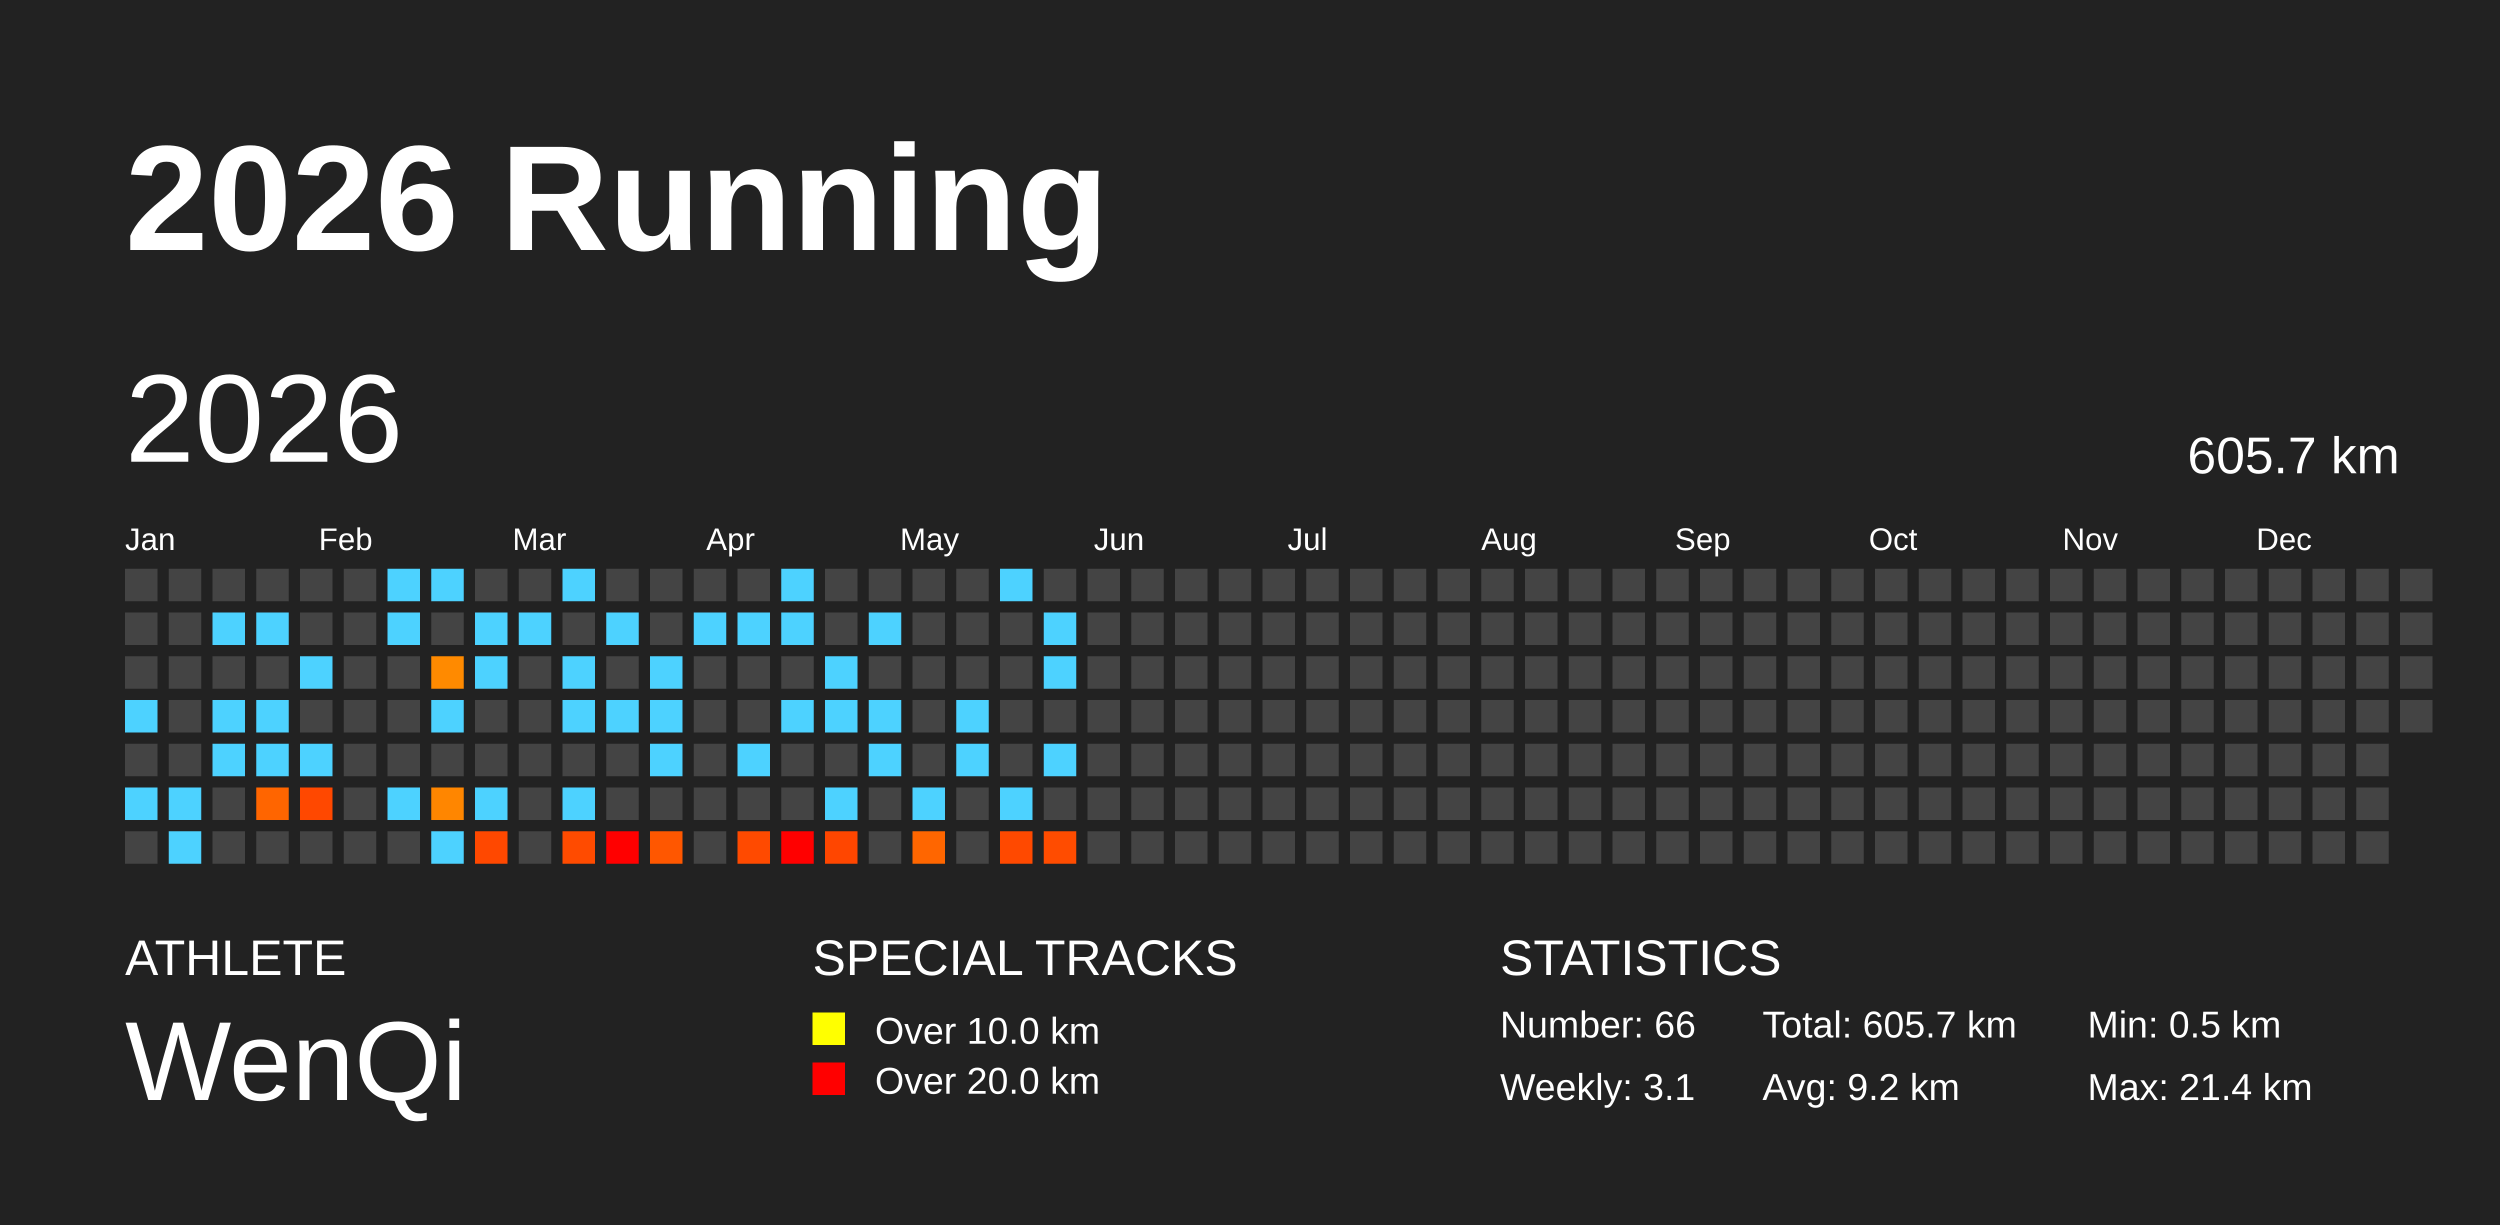
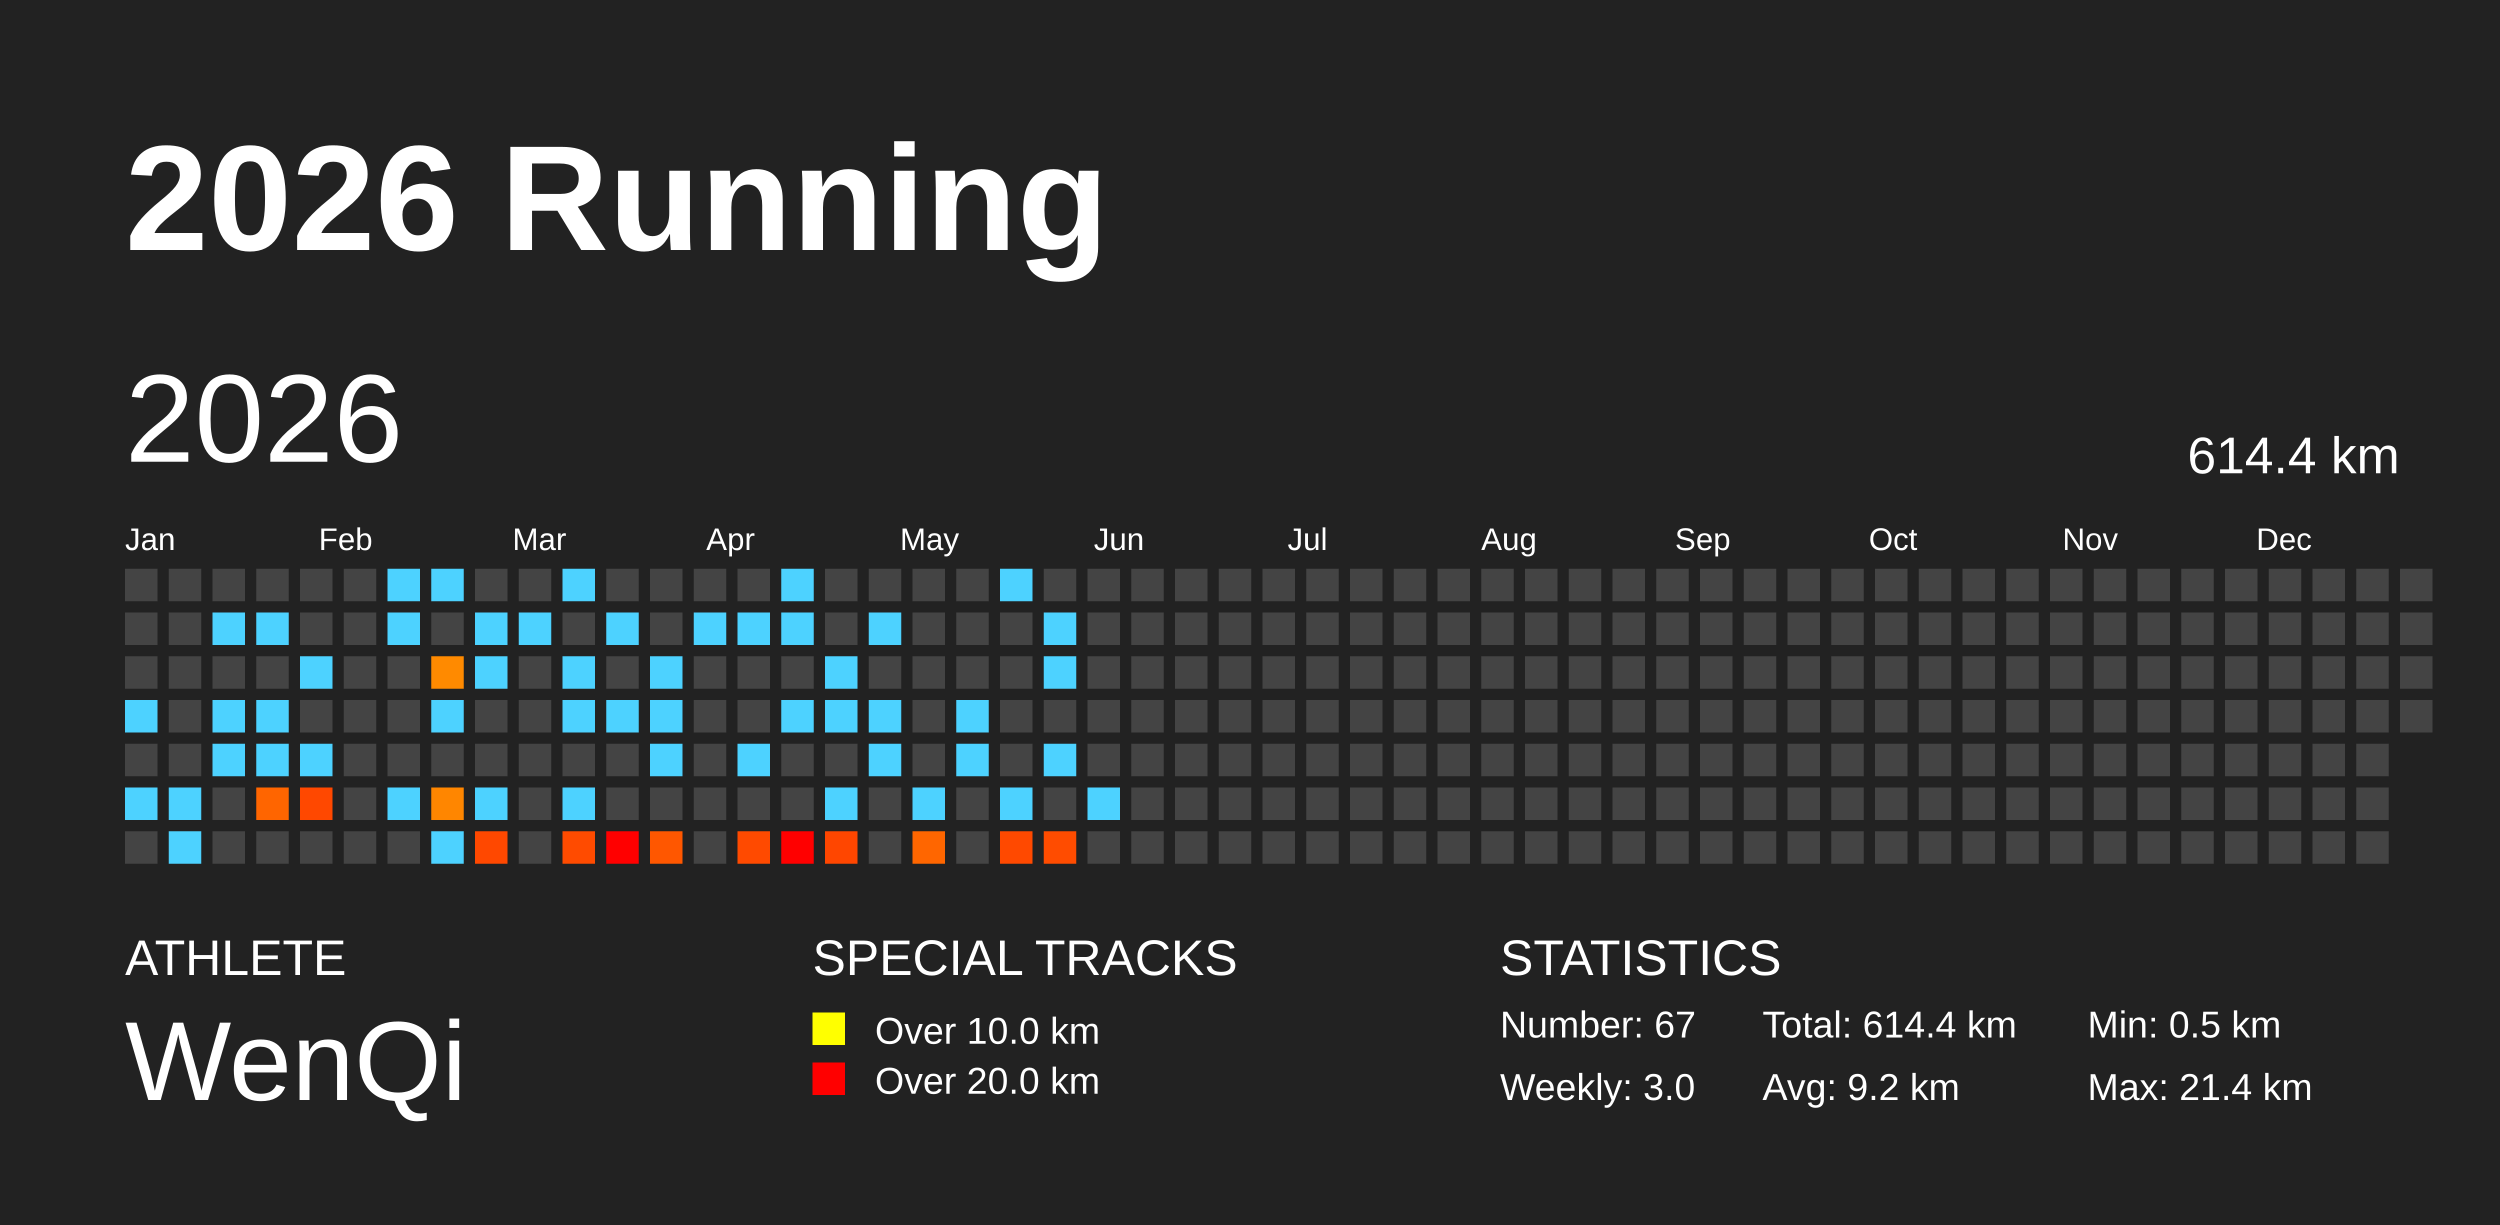
<svg xmlns="http://www.w3.org/2000/svg" baseProfile="full" height="98mm" version="1.1" viewBox="0,0,200,98" width="200mm">
  <defs />
  <rect fill="#222222" height="98" width="200" x="0" y="0" />
  <text fill="#FFFFFF" style="font-size:12px; font-family:Arial; font-weight:bold;" x="10" y="20">2026 Running</text>
  <text fill="#FFFFFF" style="font-size:4px; font-family:Arial" x="10" y="78">ATHLETE</text>
  <text fill="#FFFFFF" style="font-size:9px; font-family:Arial" x="10" y="88">WenQi</text>
  <text fill="#FFFFFF" style="font-size:4px; font-family:Arial" x="65" y="78">SPECIAL TRACKS</text>
  <rect fill="yellow" height="2.6" width="2.6" x="65" y="81" />
  <text fill="#FFFFFF" style="font-size:3px; font-family:Arial" x="70" y="83.5">Over 10.0 km</text>
  <rect fill="red" height="2.6" width="2.6" x="65" y="85" />
  <text fill="#FFFFFF" style="font-size:3px; font-family:Arial" x="70" y="87.5">Over 20.0 km</text>
  <text fill="#FFFFFF" style="font-size:4px; font-family:Arial" x="120" y="78">STATISTICS</text>
-   <text fill="#FFFFFF" style="font-size:3px; font-family:Arial" x="120" y="83">Number: 66</text>
-   <text fill="#FFFFFF" style="font-size:3px; font-family:Arial" x="120" y="88">Weekly: 3.1</text>
-   <text fill="#FFFFFF" style="font-size:3px; font-family:Arial" x="141" y="83">Total: 605.7 km</text>
+   <text fill="#FFFFFF" style="font-size:3px; font-family:Arial" x="120" y="83">Number: 67</text>
+   <text fill="#FFFFFF" style="font-size:3px; font-family:Arial" x="120" y="88">Weekly: 3.0</text>
+   <text fill="#FFFFFF" style="font-size:3px; font-family:Arial" x="141" y="83">Total: 614.4 km</text>
  <text fill="#FFFFFF" style="font-size:3px; font-family:Arial" x="141" y="88">Avg: 9.2 km</text>
  <text fill="#FFFFFF" style="font-size:3px; font-family:Arial" x="167" y="83">Min: 0.5 km</text>
  <text fill="#FFFFFF" style="font-size:3px; font-family:Arial" x="167" y="88">Max: 21.4 km</text>
  <text dominant-baseline="hanging" fill="#FFFFFF" style="font-size:10.0px; font-family:Arial;" x="10" y="30">2026</text>
-   <text dominant-baseline="hanging" fill="#FFFFFF" style="font-size:4.125px; font-family:Arial;" x="175" y="35">605.7 km</text>
+   <text dominant-baseline="hanging" fill="#FFFFFF" style="font-size:4.125px; font-family:Arial;" x="175" y="35">614.4 km</text>
  <text fill="#FFFFFF" style="font-size:2.5px; font-family:Arial" x="10.0" y="44">Jan</text>
  <text fill="#FFFFFF" style="font-size:2.5px; font-family:Arial" x="25.5" y="44">Feb</text>
  <text fill="#FFFFFF" style="font-size:2.5px; font-family:Arial" x="41.0" y="44">Mar</text>
  <text fill="#FFFFFF" style="font-size:2.5px; font-family:Arial" x="56.5" y="44">Apr</text>
  <text fill="#FFFFFF" style="font-size:2.5px; font-family:Arial" x="72.0" y="44">May</text>
  <text fill="#FFFFFF" style="font-size:2.5px; font-family:Arial" x="87.5" y="44">Jun</text>
  <text fill="#FFFFFF" style="font-size:2.5px; font-family:Arial" x="103.0" y="44">Jul</text>
  <text fill="#FFFFFF" style="font-size:2.5px; font-family:Arial" x="118.5" y="44">Aug</text>
  <text fill="#FFFFFF" style="font-size:2.5px; font-family:Arial" x="134.0" y="44">Sep</text>
  <text fill="#FFFFFF" style="font-size:2.5px; font-family:Arial" x="149.5" y="44">Oct</text>
  <text fill="#FFFFFF" style="font-size:2.5px; font-family:Arial" x="165.0" y="44">Nov</text>
  <text fill="#FFFFFF" style="font-size:2.5px; font-family:Arial" x="180.5" y="44">Dec</text>
  <rect fill="#444444" height="2.6" width="2.6" x="10.0" y="45.5" />
  <rect fill="#444444" height="2.6" width="2.6" x="10.0" y="49.0" />
  <rect fill="#444444" height="2.6" width="2.6" x="10.0" y="52.5" />
  <rect fill="#4dd2ff" height="2.6" width="2.6" x="10.0" y="56.0" />
  <rect fill="#444444" height="2.6" width="2.6" x="10.0" y="59.5" />
  <rect fill="#4dd2ff" height="2.6" width="2.6" x="10.0" y="63.0" />
  <rect fill="#444444" height="2.6" width="2.6" x="10.0" y="66.5" />
  <rect fill="#444444" height="2.6" width="2.6" x="13.5" y="45.5" />
  <rect fill="#444444" height="2.6" width="2.6" x="13.5" y="49.0" />
  <rect fill="#444444" height="2.6" width="2.6" x="13.5" y="52.5" />
  <rect fill="#444444" height="2.6" width="2.6" x="13.5" y="56.0" />
  <rect fill="#444444" height="2.6" width="2.6" x="13.5" y="59.5" />
  <rect fill="#4dd2ff" height="2.6" width="2.6" x="13.5" y="63.0" />
  <rect fill="#4dd2ff" height="2.6" width="2.6" x="13.5" y="66.5" />
  <rect fill="#444444" height="2.6" width="2.6" x="17.0" y="45.5" />
  <rect fill="#4dd2ff" height="2.6" width="2.6" x="17.0" y="49.0" />
  <rect fill="#444444" height="2.6" width="2.6" x="17.0" y="52.5" />
  <rect fill="#4dd2ff" height="2.6" width="2.6" x="17.0" y="56.0" />
  <rect fill="#4dd2ff" height="2.6" width="2.6" x="17.0" y="59.5" />
  <rect fill="#444444" height="2.6" width="2.6" x="17.0" y="63.0" />
  <rect fill="#444444" height="2.6" width="2.6" x="17.0" y="66.5" />
  <rect fill="#444444" height="2.6" width="2.6" x="20.5" y="45.5" />
  <rect fill="#4dd2ff" height="2.6" width="2.6" x="20.5" y="49.0" />
  <rect fill="#444444" height="2.6" width="2.6" x="20.5" y="52.5" />
  <rect fill="#4dd2ff" height="2.6" width="2.6" x="20.5" y="56.0" />
  <rect fill="#4dd2ff" height="2.6" width="2.6" x="20.5" y="59.5" />
  <rect fill="#ff6500" height="2.6" width="2.6" x="20.5" y="63.0" />
  <rect fill="#444444" height="2.6" width="2.6" x="20.5" y="66.5" />
  <rect fill="#444444" height="2.6" width="2.6" x="24.0" y="45.5" />
  <rect fill="#444444" height="2.6" width="2.6" x="24.0" y="49.0" />
  <rect fill="#4dd2ff" height="2.6" width="2.6" x="24.0" y="52.5" />
  <rect fill="#444444" height="2.6" width="2.6" x="24.0" y="56.0" />
  <rect fill="#4dd2ff" height="2.6" width="2.6" x="24.0" y="59.5" />
  <rect fill="#ff4800" height="2.6" width="2.6" x="24.0" y="63.0" />
  <rect fill="#444444" height="2.6" width="2.6" x="24.0" y="66.5" />
  <rect fill="#444444" height="2.6" width="2.6" x="27.5" y="45.5" />
  <rect fill="#444444" height="2.6" width="2.6" x="27.5" y="49.0" />
  <rect fill="#444444" height="2.6" width="2.6" x="27.5" y="52.5" />
  <rect fill="#444444" height="2.6" width="2.6" x="27.5" y="56.0" />
  <rect fill="#444444" height="2.6" width="2.6" x="27.5" y="59.5" />
  <rect fill="#444444" height="2.6" width="2.6" x="27.5" y="63.0" />
  <rect fill="#444444" height="2.6" width="2.6" x="27.5" y="66.5" />
  <rect fill="#4dd2ff" height="2.6" width="2.6" x="31.0" y="45.5" />
  <rect fill="#4dd2ff" height="2.6" width="2.6" x="31.0" y="49.0" />
  <rect fill="#444444" height="2.6" width="2.6" x="31.0" y="52.5" />
  <rect fill="#444444" height="2.6" width="2.6" x="31.0" y="56.0" />
  <rect fill="#444444" height="2.6" width="2.6" x="31.0" y="59.5" />
  <rect fill="#4dd2ff" height="2.6" width="2.6" x="31.0" y="63.0" />
  <rect fill="#444444" height="2.6" width="2.6" x="31.0" y="66.5" />
  <rect fill="#4dd2ff" height="2.6" width="2.6" x="34.5" y="45.5" />
  <rect fill="#444444" height="2.6" width="2.6" x="34.5" y="49.0" />
  <rect fill="#ff8a00" height="2.6" width="2.6" x="34.5" y="52.5" />
  <rect fill="#4dd2ff" height="2.6" width="2.6" x="34.5" y="56.0" />
  <rect fill="#444444" height="2.6" width="2.6" x="34.5" y="59.5" />
  <rect fill="#ff8600" height="2.6" width="2.6" x="34.5" y="63.0" />
  <rect fill="#4dd2ff" height="2.6" width="2.6" x="34.5" y="66.5" />
  <rect fill="#444444" height="2.6" width="2.6" x="38.0" y="45.5" />
  <rect fill="#4dd2ff" height="2.6" width="2.6" x="38.0" y="49.0" />
  <rect fill="#4dd2ff" height="2.6" width="2.6" x="38.0" y="52.5" />
  <rect fill="#444444" height="2.6" width="2.6" x="38.0" y="56.0" />
  <rect fill="#444444" height="2.6" width="2.6" x="38.0" y="59.5" />
  <rect fill="#4dd2ff" height="2.6" width="2.6" x="38.0" y="63.0" />
  <rect fill="#ff4800" height="2.6" width="2.6" x="38.0" y="66.5" />
  <rect fill="#444444" height="2.6" width="2.6" x="41.5" y="45.5" />
  <rect fill="#4dd2ff" height="2.6" width="2.6" x="41.5" y="49.0" />
  <rect fill="#444444" height="2.6" width="2.6" x="41.5" y="52.5" />
  <rect fill="#444444" height="2.6" width="2.6" x="41.5" y="56.0" />
  <rect fill="#444444" height="2.6" width="2.6" x="41.5" y="59.5" />
  <rect fill="#444444" height="2.6" width="2.6" x="41.5" y="63.0" />
  <rect fill="#444444" height="2.6" width="2.6" x="41.5" y="66.5" />
  <rect fill="#4dd2ff" height="2.6" width="2.6" x="45.0" y="45.5" />
  <rect fill="#444444" height="2.6" width="2.6" x="45.0" y="49.0" />
  <rect fill="#4dd2ff" height="2.6" width="2.6" x="45.0" y="52.5" />
  <rect fill="#4dd2ff" height="2.6" width="2.6" x="45.0" y="56.0" />
  <rect fill="#444444" height="2.6" width="2.6" x="45.0" y="59.5" />
  <rect fill="#4dd2ff" height="2.6" width="2.6" x="45.0" y="63.0" />
  <rect fill="#ff4b00" height="2.6" width="2.6" x="45.0" y="66.5" />
  <rect fill="#444444" height="2.6" width="2.6" x="48.5" y="45.5" />
  <rect fill="#4dd2ff" height="2.6" width="2.6" x="48.5" y="49.0" />
  <rect fill="#444444" height="2.6" width="2.6" x="48.5" y="52.5" />
  <rect fill="#4dd2ff" height="2.6" width="2.6" x="48.5" y="56.0" />
  <rect fill="#444444" height="2.6" width="2.6" x="48.5" y="59.5" />
  <rect fill="#444444" height="2.6" width="2.6" x="48.5" y="63.0" />
  <rect fill="red" height="2.6" width="2.6" x="48.5" y="66.5" />
  <rect fill="#444444" height="2.6" width="2.6" x="52.0" y="45.5" />
  <rect fill="#444444" height="2.6" width="2.6" x="52.0" y="49.0" />
  <rect fill="#4dd2ff" height="2.6" width="2.6" x="52.0" y="52.5" />
  <rect fill="#4dd2ff" height="2.6" width="2.6" x="52.0" y="56.0" />
  <rect fill="#4dd2ff" height="2.6" width="2.6" x="52.0" y="59.5" />
  <rect fill="#444444" height="2.6" width="2.6" x="52.0" y="63.0" />
  <rect fill="#ff5700" height="2.6" width="2.6" x="52.0" y="66.5" />
  <rect fill="#444444" height="2.6" width="2.6" x="55.5" y="45.5" />
  <rect fill="#4dd2ff" height="2.6" width="2.6" x="55.5" y="49.0" />
  <rect fill="#444444" height="2.6" width="2.6" x="55.5" y="52.5" />
  <rect fill="#444444" height="2.6" width="2.6" x="55.5" y="56.0" />
  <rect fill="#444444" height="2.6" width="2.6" x="55.5" y="59.5" />
  <rect fill="#444444" height="2.6" width="2.6" x="55.5" y="63.0" />
  <rect fill="#444444" height="2.6" width="2.6" x="55.5" y="66.5" />
  <rect fill="#444444" height="2.6" width="2.6" x="59.0" y="45.5" />
  <rect fill="#4dd2ff" height="2.6" width="2.6" x="59.0" y="49.0" />
  <rect fill="#444444" height="2.6" width="2.6" x="59.0" y="52.5" />
  <rect fill="#444444" height="2.6" width="2.6" x="59.0" y="56.0" />
  <rect fill="#4dd2ff" height="2.6" width="2.6" x="59.0" y="59.5" />
  <rect fill="#444444" height="2.6" width="2.6" x="59.0" y="63.0" />
  <rect fill="#ff4a00" height="2.6" width="2.6" x="59.0" y="66.5" />
  <rect fill="#4dd2ff" height="2.6" width="2.6" x="62.5" y="45.5" />
  <rect fill="#4dd2ff" height="2.6" width="2.6" x="62.5" y="49.0" />
  <rect fill="#444444" height="2.6" width="2.6" x="62.5" y="52.5" />
  <rect fill="#4dd2ff" height="2.6" width="2.6" x="62.5" y="56.0" />
  <rect fill="#444444" height="2.6" width="2.6" x="62.5" y="59.5" />
  <rect fill="#444444" height="2.6" width="2.6" x="62.5" y="63.0" />
  <rect fill="red" height="2.6" width="2.6" x="62.5" y="66.5" />
  <rect fill="#444444" height="2.6" width="2.6" x="66.0" y="45.5" />
  <rect fill="#444444" height="2.6" width="2.6" x="66.0" y="49.0" />
  <rect fill="#4dd2ff" height="2.6" width="2.6" x="66.0" y="52.5" />
  <rect fill="#4dd2ff" height="2.6" width="2.6" x="66.0" y="56.0" />
  <rect fill="#444444" height="2.6" width="2.6" x="66.0" y="59.5" />
  <rect fill="#4dd2ff" height="2.6" width="2.6" x="66.0" y="63.0" />
  <rect fill="#ff4600" height="2.6" width="2.6" x="66.0" y="66.5" />
  <rect fill="#444444" height="2.6" width="2.6" x="69.5" y="45.5" />
  <rect fill="#4dd2ff" height="2.6" width="2.6" x="69.5" y="49.0" />
  <rect fill="#444444" height="2.6" width="2.6" x="69.5" y="52.5" />
  <rect fill="#4dd2ff" height="2.6" width="2.6" x="69.5" y="56.0" />
  <rect fill="#4dd2ff" height="2.6" width="2.6" x="69.5" y="59.5" />
  <rect fill="#444444" height="2.6" width="2.6" x="69.5" y="63.0" />
  <rect fill="#444444" height="2.6" width="2.6" x="69.5" y="66.5" />
  <rect fill="#444444" height="2.6" width="2.6" x="73.0" y="45.5" />
  <rect fill="#444444" height="2.6" width="2.6" x="73.0" y="49.0" />
  <rect fill="#444444" height="2.6" width="2.6" x="73.0" y="52.5" />
  <rect fill="#444444" height="2.6" width="2.6" x="73.0" y="56.0" />
  <rect fill="#444444" height="2.6" width="2.6" x="73.0" y="59.5" />
  <rect fill="#4dd2ff" height="2.6" width="2.6" x="73.0" y="63.0" />
  <rect fill="#ff6600" height="2.6" width="2.6" x="73.0" y="66.5" />
  <rect fill="#444444" height="2.6" width="2.6" x="76.5" y="45.5" />
  <rect fill="#444444" height="2.6" width="2.6" x="76.5" y="49.0" />
  <rect fill="#444444" height="2.6" width="2.6" x="76.5" y="52.5" />
  <rect fill="#4dd2ff" height="2.6" width="2.6" x="76.5" y="56.0" />
  <rect fill="#4dd2ff" height="2.6" width="2.6" x="76.5" y="59.5" />
  <rect fill="#444444" height="2.6" width="2.6" x="76.5" y="63.0" />
  <rect fill="#444444" height="2.6" width="2.6" x="76.5" y="66.5" />
  <rect fill="#4dd2ff" height="2.6" width="2.6" x="80.0" y="45.5" />
  <rect fill="#444444" height="2.6" width="2.6" x="80.0" y="49.0" />
  <rect fill="#444444" height="2.6" width="2.6" x="80.0" y="52.5" />
  <rect fill="#444444" height="2.6" width="2.6" x="80.0" y="56.0" />
  <rect fill="#444444" height="2.6" width="2.6" x="80.0" y="59.5" />
  <rect fill="#4dd2ff" height="2.6" width="2.6" x="80.0" y="63.0" />
  <rect fill="#ff4900" height="2.6" width="2.6" x="80.0" y="66.5" />
  <rect fill="#444444" height="2.6" width="2.6" x="83.5" y="45.5" />
  <rect fill="#4dd2ff" height="2.6" width="2.6" x="83.5" y="49.0" />
  <rect fill="#4dd2ff" height="2.6" width="2.6" x="83.5" y="52.5" />
  <rect fill="#444444" height="2.6" width="2.6" x="83.5" y="56.0" />
  <rect fill="#4dd2ff" height="2.6" width="2.6" x="83.5" y="59.5" />
  <rect fill="#444444" height="2.6" width="2.6" x="83.5" y="63.0" />
  <rect fill="#ff4c00" height="2.6" width="2.6" x="83.5" y="66.5" />
  <rect fill="#444444" height="2.6" width="2.6" x="87.0" y="45.5" />
  <rect fill="#444444" height="2.6" width="2.6" x="87.0" y="49.0" />
  <rect fill="#444444" height="2.6" width="2.6" x="87.0" y="52.5" />
  <rect fill="#444444" height="2.6" width="2.6" x="87.0" y="56.0" />
  <rect fill="#444444" height="2.6" width="2.6" x="87.0" y="59.5" />
-   <rect fill="#444444" height="2.6" width="2.6" x="87.0" y="63.0" />
+   <rect fill="#4dd2ff" height="2.6" width="2.6" x="87.0" y="63.0" />
  <rect fill="#444444" height="2.6" width="2.6" x="87.0" y="66.5" />
  <rect fill="#444444" height="2.6" width="2.6" x="90.5" y="45.5" />
  <rect fill="#444444" height="2.6" width="2.6" x="90.5" y="49.0" />
  <rect fill="#444444" height="2.6" width="2.6" x="90.5" y="52.5" />
  <rect fill="#444444" height="2.6" width="2.6" x="90.5" y="56.0" />
  <rect fill="#444444" height="2.6" width="2.6" x="90.5" y="59.5" />
  <rect fill="#444444" height="2.6" width="2.6" x="90.5" y="63.0" />
  <rect fill="#444444" height="2.6" width="2.6" x="90.5" y="66.5" />
  <rect fill="#444444" height="2.6" width="2.6" x="94.0" y="45.5" />
  <rect fill="#444444" height="2.6" width="2.6" x="94.0" y="49.0" />
  <rect fill="#444444" height="2.6" width="2.6" x="94.0" y="52.5" />
  <rect fill="#444444" height="2.6" width="2.6" x="94.0" y="56.0" />
  <rect fill="#444444" height="2.6" width="2.6" x="94.0" y="59.5" />
  <rect fill="#444444" height="2.6" width="2.6" x="94.0" y="63.0" />
  <rect fill="#444444" height="2.6" width="2.6" x="94.0" y="66.5" />
  <rect fill="#444444" height="2.6" width="2.6" x="97.5" y="45.5" />
  <rect fill="#444444" height="2.6" width="2.6" x="97.5" y="49.0" />
  <rect fill="#444444" height="2.6" width="2.6" x="97.5" y="52.5" />
  <rect fill="#444444" height="2.6" width="2.6" x="97.5" y="56.0" />
  <rect fill="#444444" height="2.6" width="2.6" x="97.5" y="59.5" />
  <rect fill="#444444" height="2.6" width="2.6" x="97.5" y="63.0" />
  <rect fill="#444444" height="2.6" width="2.6" x="97.5" y="66.5" />
  <rect fill="#444444" height="2.6" width="2.6" x="101.0" y="45.5" />
  <rect fill="#444444" height="2.6" width="2.6" x="101.0" y="49.0" />
  <rect fill="#444444" height="2.6" width="2.6" x="101.0" y="52.5" />
  <rect fill="#444444" height="2.6" width="2.6" x="101.0" y="56.0" />
  <rect fill="#444444" height="2.6" width="2.6" x="101.0" y="59.5" />
  <rect fill="#444444" height="2.6" width="2.6" x="101.0" y="63.0" />
  <rect fill="#444444" height="2.6" width="2.6" x="101.0" y="66.5" />
  <rect fill="#444444" height="2.6" width="2.6" x="104.5" y="45.5" />
  <rect fill="#444444" height="2.6" width="2.6" x="104.5" y="49.0" />
  <rect fill="#444444" height="2.6" width="2.6" x="104.5" y="52.5" />
  <rect fill="#444444" height="2.6" width="2.6" x="104.5" y="56.0" />
  <rect fill="#444444" height="2.6" width="2.6" x="104.5" y="59.5" />
  <rect fill="#444444" height="2.6" width="2.6" x="104.5" y="63.0" />
  <rect fill="#444444" height="2.6" width="2.6" x="104.5" y="66.5" />
  <rect fill="#444444" height="2.6" width="2.6" x="108.0" y="45.5" />
  <rect fill="#444444" height="2.6" width="2.6" x="108.0" y="49.0" />
  <rect fill="#444444" height="2.6" width="2.6" x="108.0" y="52.5" />
  <rect fill="#444444" height="2.6" width="2.6" x="108.0" y="56.0" />
  <rect fill="#444444" height="2.6" width="2.6" x="108.0" y="59.5" />
  <rect fill="#444444" height="2.6" width="2.6" x="108.0" y="63.0" />
  <rect fill="#444444" height="2.6" width="2.6" x="108.0" y="66.5" />
  <rect fill="#444444" height="2.6" width="2.6" x="111.5" y="45.5" />
  <rect fill="#444444" height="2.6" width="2.6" x="111.5" y="49.0" />
  <rect fill="#444444" height="2.6" width="2.6" x="111.5" y="52.5" />
  <rect fill="#444444" height="2.6" width="2.6" x="111.5" y="56.0" />
  <rect fill="#444444" height="2.6" width="2.6" x="111.5" y="59.5" />
  <rect fill="#444444" height="2.6" width="2.6" x="111.5" y="63.0" />
  <rect fill="#444444" height="2.6" width="2.6" x="111.5" y="66.5" />
  <rect fill="#444444" height="2.6" width="2.6" x="115.0" y="45.5" />
  <rect fill="#444444" height="2.6" width="2.6" x="115.0" y="49.0" />
  <rect fill="#444444" height="2.6" width="2.6" x="115.0" y="52.5" />
  <rect fill="#444444" height="2.6" width="2.6" x="115.0" y="56.0" />
  <rect fill="#444444" height="2.6" width="2.6" x="115.0" y="59.5" />
  <rect fill="#444444" height="2.6" width="2.6" x="115.0" y="63.0" />
  <rect fill="#444444" height="2.6" width="2.6" x="115.0" y="66.5" />
  <rect fill="#444444" height="2.6" width="2.6" x="118.5" y="45.5" />
  <rect fill="#444444" height="2.6" width="2.6" x="118.5" y="49.0" />
  <rect fill="#444444" height="2.6" width="2.6" x="118.5" y="52.5" />
  <rect fill="#444444" height="2.6" width="2.6" x="118.5" y="56.0" />
  <rect fill="#444444" height="2.6" width="2.6" x="118.5" y="59.5" />
  <rect fill="#444444" height="2.6" width="2.6" x="118.5" y="63.0" />
  <rect fill="#444444" height="2.6" width="2.6" x="118.5" y="66.5" />
  <rect fill="#444444" height="2.6" width="2.6" x="122.0" y="45.5" />
  <rect fill="#444444" height="2.6" width="2.6" x="122.0" y="49.0" />
  <rect fill="#444444" height="2.6" width="2.6" x="122.0" y="52.5" />
  <rect fill="#444444" height="2.6" width="2.6" x="122.0" y="56.0" />
  <rect fill="#444444" height="2.6" width="2.6" x="122.0" y="59.5" />
  <rect fill="#444444" height="2.6" width="2.6" x="122.0" y="63.0" />
  <rect fill="#444444" height="2.6" width="2.6" x="122.0" y="66.5" />
  <rect fill="#444444" height="2.6" width="2.6" x="125.5" y="45.5" />
  <rect fill="#444444" height="2.6" width="2.6" x="125.5" y="49.0" />
  <rect fill="#444444" height="2.6" width="2.6" x="125.5" y="52.5" />
  <rect fill="#444444" height="2.6" width="2.6" x="125.5" y="56.0" />
  <rect fill="#444444" height="2.6" width="2.6" x="125.5" y="59.5" />
  <rect fill="#444444" height="2.6" width="2.6" x="125.5" y="63.0" />
  <rect fill="#444444" height="2.6" width="2.6" x="125.5" y="66.5" />
  <rect fill="#444444" height="2.6" width="2.6" x="129.0" y="45.5" />
  <rect fill="#444444" height="2.6" width="2.6" x="129.0" y="49.0" />
  <rect fill="#444444" height="2.6" width="2.6" x="129.0" y="52.5" />
  <rect fill="#444444" height="2.6" width="2.6" x="129.0" y="56.0" />
  <rect fill="#444444" height="2.6" width="2.6" x="129.0" y="59.5" />
  <rect fill="#444444" height="2.6" width="2.6" x="129.0" y="63.0" />
  <rect fill="#444444" height="2.6" width="2.6" x="129.0" y="66.5" />
  <rect fill="#444444" height="2.6" width="2.6" x="132.5" y="45.5" />
  <rect fill="#444444" height="2.6" width="2.6" x="132.5" y="49.0" />
  <rect fill="#444444" height="2.6" width="2.6" x="132.5" y="52.5" />
  <rect fill="#444444" height="2.6" width="2.6" x="132.5" y="56.0" />
  <rect fill="#444444" height="2.6" width="2.6" x="132.5" y="59.5" />
  <rect fill="#444444" height="2.6" width="2.6" x="132.5" y="63.0" />
  <rect fill="#444444" height="2.6" width="2.6" x="132.5" y="66.5" />
  <rect fill="#444444" height="2.6" width="2.6" x="136.0" y="45.5" />
  <rect fill="#444444" height="2.6" width="2.6" x="136.0" y="49.0" />
  <rect fill="#444444" height="2.6" width="2.6" x="136.0" y="52.5" />
  <rect fill="#444444" height="2.6" width="2.6" x="136.0" y="56.0" />
  <rect fill="#444444" height="2.6" width="2.6" x="136.0" y="59.5" />
  <rect fill="#444444" height="2.6" width="2.6" x="136.0" y="63.0" />
  <rect fill="#444444" height="2.6" width="2.6" x="136.0" y="66.5" />
  <rect fill="#444444" height="2.6" width="2.6" x="139.5" y="45.5" />
  <rect fill="#444444" height="2.6" width="2.6" x="139.5" y="49.0" />
  <rect fill="#444444" height="2.6" width="2.6" x="139.5" y="52.5" />
  <rect fill="#444444" height="2.6" width="2.6" x="139.5" y="56.0" />
  <rect fill="#444444" height="2.6" width="2.6" x="139.5" y="59.5" />
  <rect fill="#444444" height="2.6" width="2.6" x="139.5" y="63.0" />
  <rect fill="#444444" height="2.6" width="2.6" x="139.5" y="66.5" />
  <rect fill="#444444" height="2.6" width="2.6" x="143.0" y="45.5" />
  <rect fill="#444444" height="2.6" width="2.6" x="143.0" y="49.0" />
  <rect fill="#444444" height="2.6" width="2.6" x="143.0" y="52.5" />
  <rect fill="#444444" height="2.6" width="2.6" x="143.0" y="56.0" />
  <rect fill="#444444" height="2.6" width="2.6" x="143.0" y="59.5" />
  <rect fill="#444444" height="2.6" width="2.6" x="143.0" y="63.0" />
  <rect fill="#444444" height="2.6" width="2.6" x="143.0" y="66.5" />
  <rect fill="#444444" height="2.6" width="2.6" x="146.5" y="45.5" />
  <rect fill="#444444" height="2.6" width="2.6" x="146.5" y="49.0" />
  <rect fill="#444444" height="2.6" width="2.6" x="146.5" y="52.5" />
  <rect fill="#444444" height="2.6" width="2.6" x="146.5" y="56.0" />
  <rect fill="#444444" height="2.6" width="2.6" x="146.5" y="59.5" />
  <rect fill="#444444" height="2.6" width="2.6" x="146.5" y="63.0" />
  <rect fill="#444444" height="2.6" width="2.6" x="146.5" y="66.5" />
  <rect fill="#444444" height="2.6" width="2.6" x="150.0" y="45.5" />
  <rect fill="#444444" height="2.6" width="2.6" x="150.0" y="49.0" />
  <rect fill="#444444" height="2.6" width="2.6" x="150.0" y="52.5" />
  <rect fill="#444444" height="2.6" width="2.6" x="150.0" y="56.0" />
  <rect fill="#444444" height="2.6" width="2.6" x="150.0" y="59.5" />
  <rect fill="#444444" height="2.6" width="2.6" x="150.0" y="63.0" />
  <rect fill="#444444" height="2.6" width="2.6" x="150.0" y="66.5" />
  <rect fill="#444444" height="2.6" width="2.6" x="153.5" y="45.5" />
  <rect fill="#444444" height="2.6" width="2.6" x="153.5" y="49.0" />
  <rect fill="#444444" height="2.6" width="2.6" x="153.5" y="52.5" />
  <rect fill="#444444" height="2.6" width="2.6" x="153.5" y="56.0" />
  <rect fill="#444444" height="2.6" width="2.6" x="153.5" y="59.5" />
  <rect fill="#444444" height="2.6" width="2.6" x="153.5" y="63.0" />
  <rect fill="#444444" height="2.6" width="2.6" x="153.5" y="66.5" />
  <rect fill="#444444" height="2.6" width="2.6" x="157.0" y="45.5" />
  <rect fill="#444444" height="2.6" width="2.6" x="157.0" y="49.0" />
  <rect fill="#444444" height="2.6" width="2.6" x="157.0" y="52.5" />
  <rect fill="#444444" height="2.6" width="2.6" x="157.0" y="56.0" />
  <rect fill="#444444" height="2.6" width="2.6" x="157.0" y="59.5" />
  <rect fill="#444444" height="2.6" width="2.6" x="157.0" y="63.0" />
  <rect fill="#444444" height="2.6" width="2.6" x="157.0" y="66.5" />
  <rect fill="#444444" height="2.6" width="2.6" x="160.5" y="45.5" />
  <rect fill="#444444" height="2.6" width="2.6" x="160.5" y="49.0" />
  <rect fill="#444444" height="2.6" width="2.6" x="160.5" y="52.5" />
  <rect fill="#444444" height="2.6" width="2.6" x="160.5" y="56.0" />
  <rect fill="#444444" height="2.6" width="2.6" x="160.5" y="59.5" />
  <rect fill="#444444" height="2.6" width="2.6" x="160.5" y="63.0" />
  <rect fill="#444444" height="2.6" width="2.6" x="160.5" y="66.5" />
  <rect fill="#444444" height="2.6" width="2.6" x="164.0" y="45.5" />
  <rect fill="#444444" height="2.6" width="2.6" x="164.0" y="49.0" />
  <rect fill="#444444" height="2.6" width="2.6" x="164.0" y="52.5" />
  <rect fill="#444444" height="2.6" width="2.6" x="164.0" y="56.0" />
  <rect fill="#444444" height="2.6" width="2.6" x="164.0" y="59.5" />
  <rect fill="#444444" height="2.6" width="2.6" x="164.0" y="63.0" />
  <rect fill="#444444" height="2.6" width="2.6" x="164.0" y="66.5" />
  <rect fill="#444444" height="2.6" width="2.6" x="167.5" y="45.5" />
  <rect fill="#444444" height="2.6" width="2.6" x="167.5" y="49.0" />
  <rect fill="#444444" height="2.6" width="2.6" x="167.5" y="52.5" />
  <rect fill="#444444" height="2.6" width="2.6" x="167.5" y="56.0" />
  <rect fill="#444444" height="2.6" width="2.6" x="167.5" y="59.5" />
  <rect fill="#444444" height="2.6" width="2.6" x="167.5" y="63.0" />
  <rect fill="#444444" height="2.6" width="2.6" x="167.5" y="66.5" />
  <rect fill="#444444" height="2.6" width="2.6" x="171.0" y="45.5" />
  <rect fill="#444444" height="2.6" width="2.6" x="171.0" y="49.0" />
  <rect fill="#444444" height="2.6" width="2.6" x="171.0" y="52.5" />
  <rect fill="#444444" height="2.6" width="2.6" x="171.0" y="56.0" />
  <rect fill="#444444" height="2.6" width="2.6" x="171.0" y="59.5" />
  <rect fill="#444444" height="2.6" width="2.6" x="171.0" y="63.0" />
  <rect fill="#444444" height="2.6" width="2.6" x="171.0" y="66.5" />
  <rect fill="#444444" height="2.6" width="2.6" x="174.5" y="45.5" />
  <rect fill="#444444" height="2.6" width="2.6" x="174.5" y="49.0" />
  <rect fill="#444444" height="2.6" width="2.6" x="174.5" y="52.5" />
  <rect fill="#444444" height="2.6" width="2.6" x="174.5" y="56.0" />
  <rect fill="#444444" height="2.6" width="2.6" x="174.5" y="59.5" />
  <rect fill="#444444" height="2.6" width="2.6" x="174.5" y="63.0" />
  <rect fill="#444444" height="2.6" width="2.6" x="174.5" y="66.5" />
  <rect fill="#444444" height="2.6" width="2.6" x="178.0" y="45.5" />
  <rect fill="#444444" height="2.6" width="2.6" x="178.0" y="49.0" />
  <rect fill="#444444" height="2.6" width="2.6" x="178.0" y="52.5" />
  <rect fill="#444444" height="2.6" width="2.6" x="178.0" y="56.0" />
  <rect fill="#444444" height="2.6" width="2.6" x="178.0" y="59.5" />
  <rect fill="#444444" height="2.6" width="2.6" x="178.0" y="63.0" />
  <rect fill="#444444" height="2.6" width="2.6" x="178.0" y="66.5" />
  <rect fill="#444444" height="2.6" width="2.6" x="181.5" y="45.5" />
  <rect fill="#444444" height="2.6" width="2.6" x="181.5" y="49.0" />
  <rect fill="#444444" height="2.6" width="2.6" x="181.5" y="52.5" />
  <rect fill="#444444" height="2.6" width="2.6" x="181.5" y="56.0" />
  <rect fill="#444444" height="2.6" width="2.6" x="181.5" y="59.5" />
  <rect fill="#444444" height="2.6" width="2.6" x="181.5" y="63.0" />
  <rect fill="#444444" height="2.6" width="2.6" x="181.5" y="66.5" />
  <rect fill="#444444" height="2.6" width="2.6" x="185.0" y="45.5" />
  <rect fill="#444444" height="2.6" width="2.6" x="185.0" y="49.0" />
  <rect fill="#444444" height="2.6" width="2.6" x="185.0" y="52.5" />
  <rect fill="#444444" height="2.6" width="2.6" x="185.0" y="56.0" />
  <rect fill="#444444" height="2.6" width="2.6" x="185.0" y="59.5" />
  <rect fill="#444444" height="2.6" width="2.6" x="185.0" y="63.0" />
  <rect fill="#444444" height="2.6" width="2.6" x="185.0" y="66.5" />
  <rect fill="#444444" height="2.6" width="2.6" x="188.5" y="45.5" />
  <rect fill="#444444" height="2.6" width="2.6" x="188.5" y="49.0" />
  <rect fill="#444444" height="2.6" width="2.6" x="188.5" y="52.5" />
  <rect fill="#444444" height="2.6" width="2.6" x="188.5" y="56.0" />
  <rect fill="#444444" height="2.6" width="2.6" x="188.5" y="59.5" />
  <rect fill="#444444" height="2.6" width="2.6" x="188.5" y="63.0" />
  <rect fill="#444444" height="2.6" width="2.6" x="188.5" y="66.5" />
  <rect fill="#444444" height="2.6" width="2.6" x="192.0" y="45.5" />
  <rect fill="#444444" height="2.6" width="2.6" x="192.0" y="49.0" />
  <rect fill="#444444" height="2.6" width="2.6" x="192.0" y="52.5" />
  <rect fill="#444444" height="2.6" width="2.6" x="192.0" y="56.0" />
</svg>
